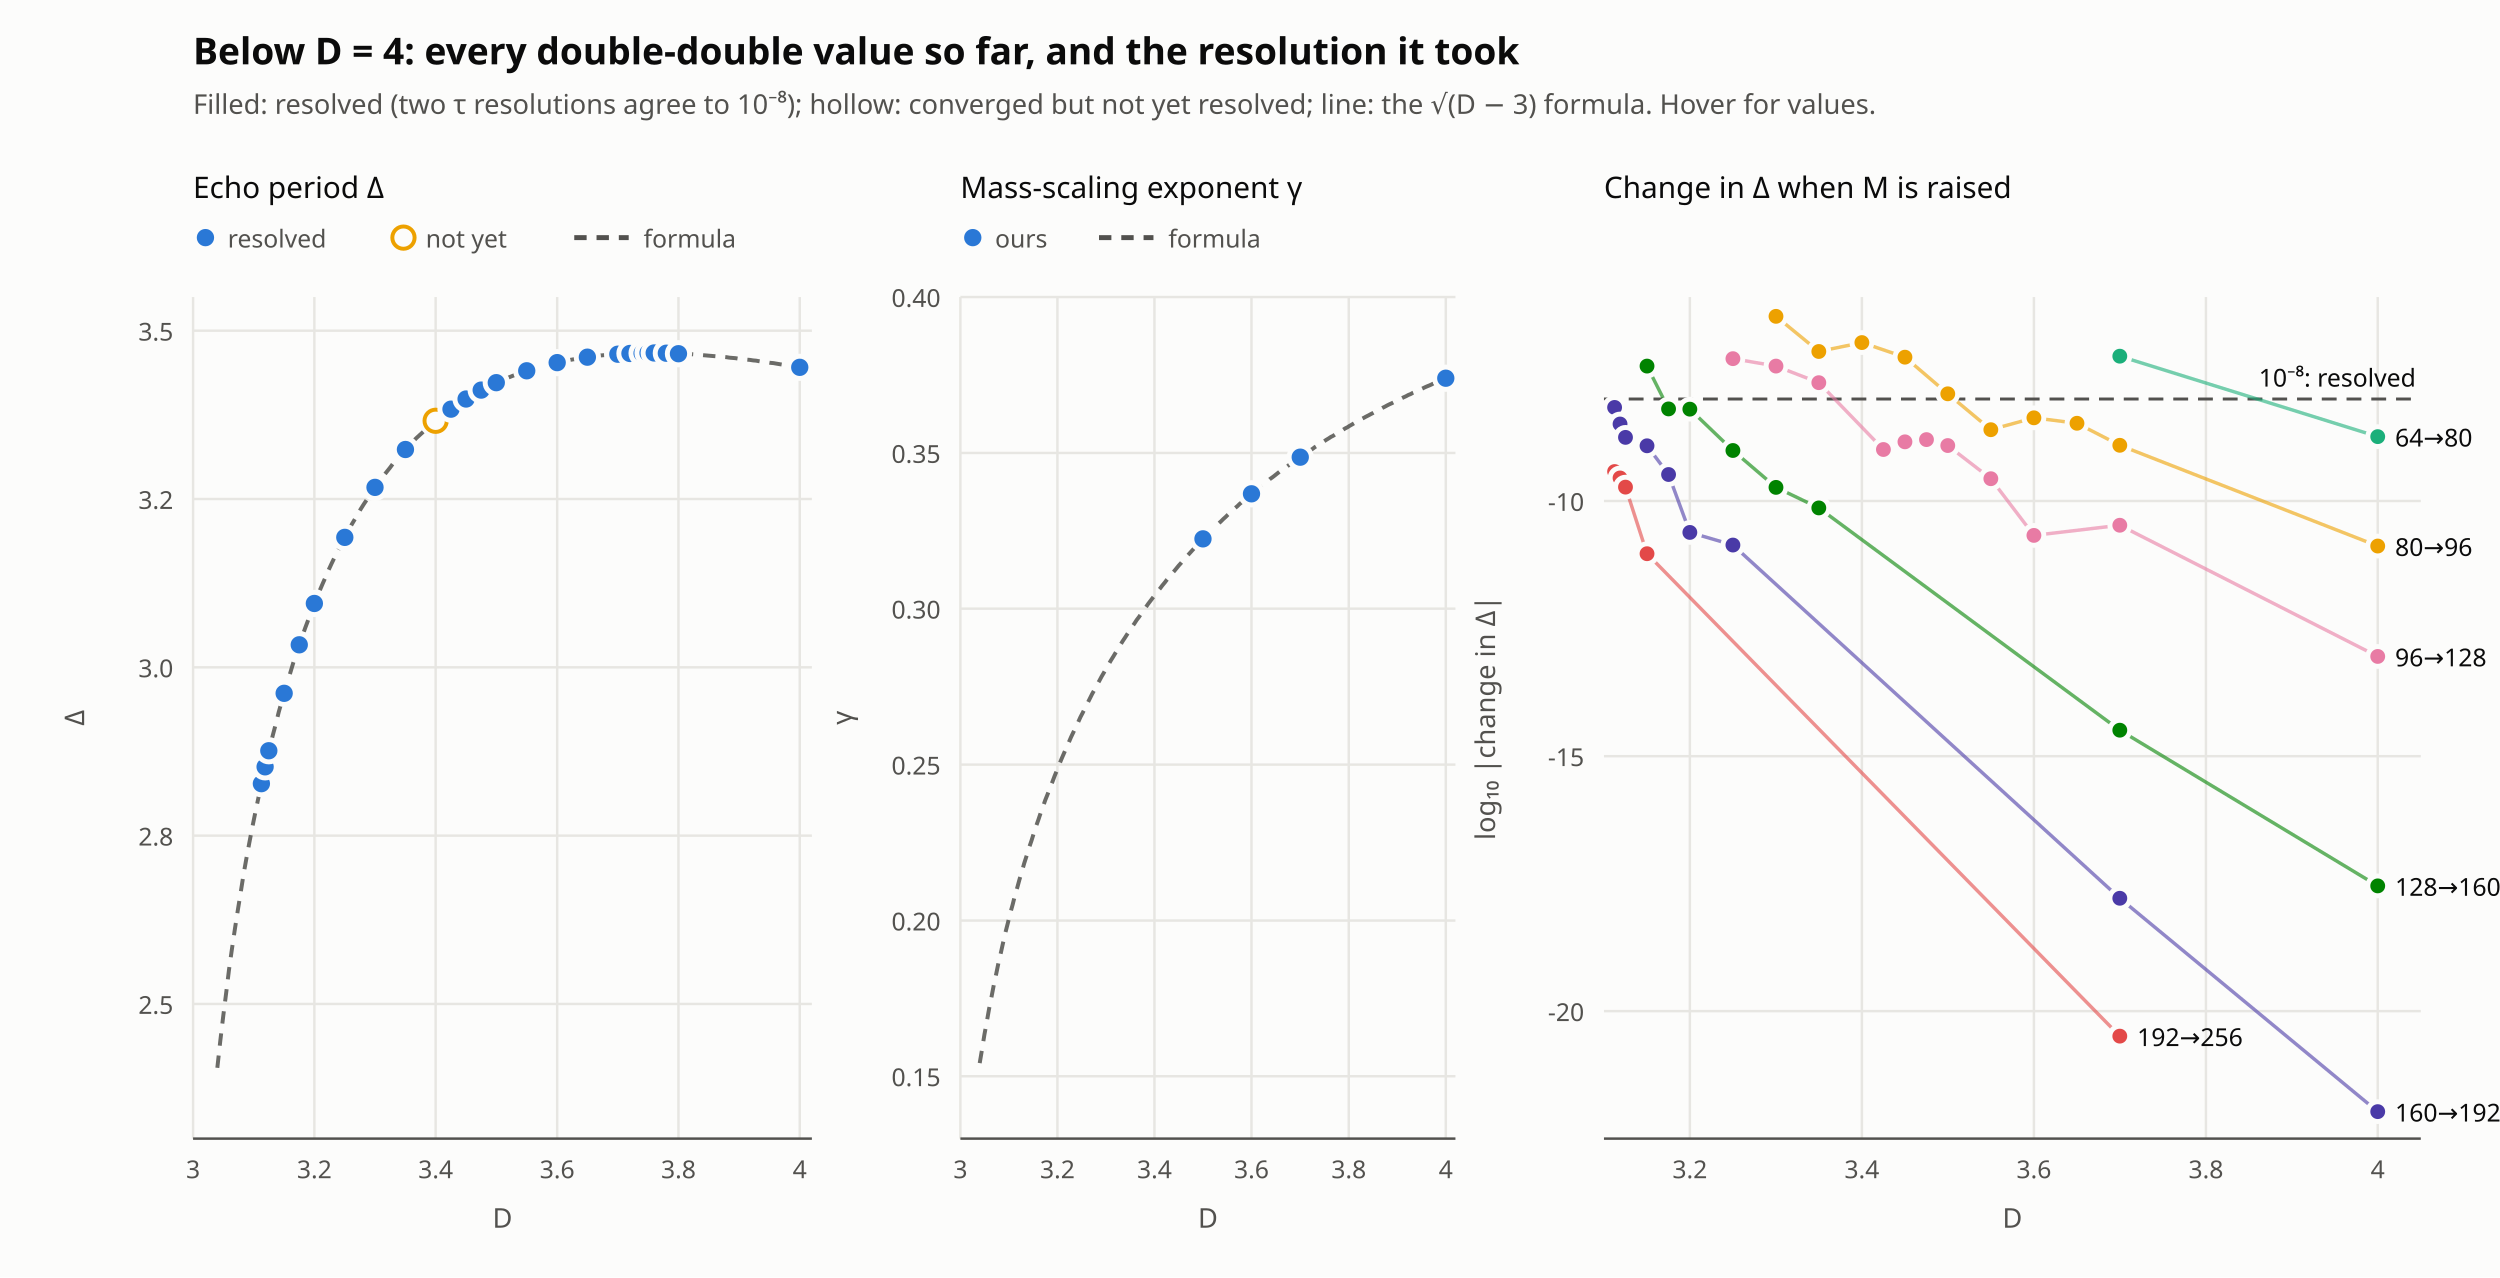
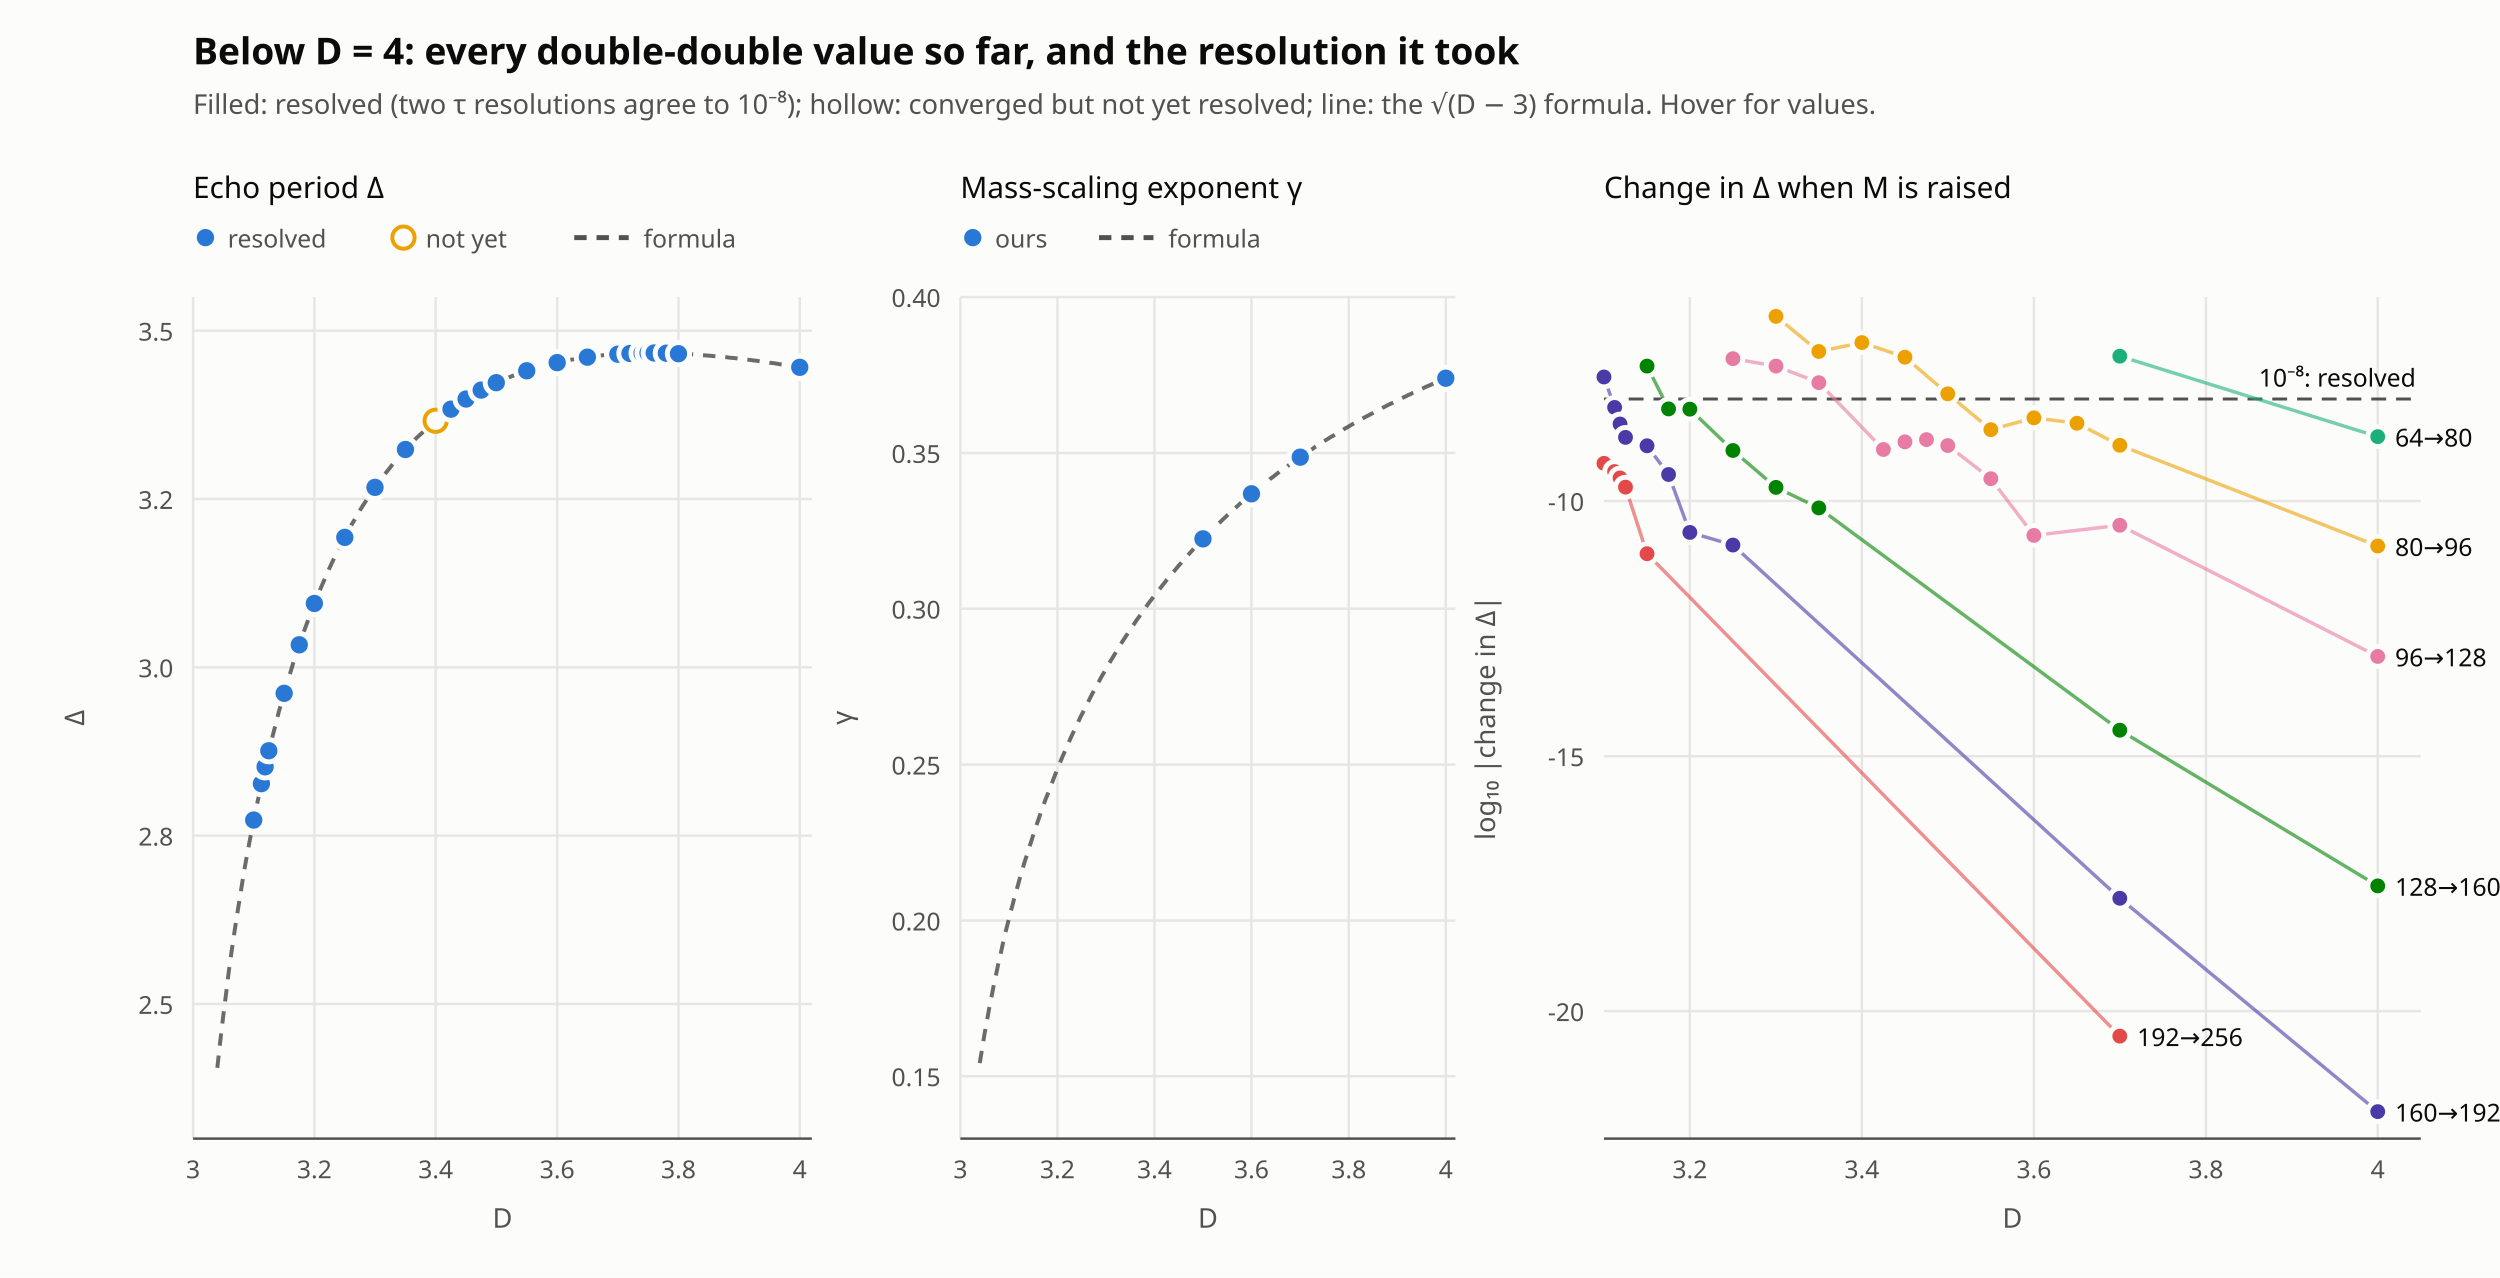
<svg xmlns="http://www.w3.org/2000/svg" width="1010" height="516" viewBox="0 0 1010 516" font-family="system-ui, sans-serif">
  <style>@media (prefers-color-scheme: dark){[fill="#fcfcfb"]{fill:#201f1d}[stroke="#fcfcfb"]{stroke:#201f1d}[fill="#0b0b0b"]{fill:#e8e6e3}[stroke="#0b0b0b"]{stroke:#e8e6e3}[fill="#52514e"]{fill:#a8a49d}[stroke="#52514e"]{stroke:#a8a49d}[fill="#e7e6e2"]{fill:#343230}[stroke="#e7e6e2"]{stroke:#343230}[fill="#efeeea"]{fill:#2a2927}[stroke="#efeeea"]{stroke:#2a2927}[fill="#eb6834"]{fill:#dd5c26}[stroke="#eb6834"]{stroke:#dd5c26}[fill="#7a7668"]{fill:#948e82}[stroke="#7a7668"]{stroke:#948e82}}</style>
  <rect width="1010" height="516" fill="#fcfcfb" />
  <text x="78.0" y="26.0" font-size="15" fill="#0b0b0b" text-anchor="start" font-weight="bold">Below D = 4: every double-double value so far, and the resolution it took</text>
  <text x="78.0" y="46.0" font-size="11" fill="#52514e" text-anchor="start" font-weight="normal">Filled: resolved (two τ resolutions agree to 10⁻⁸); hollow: converged but not yet resolved; line: the √(D − 3) formula. Hover for values.</text>
  <text x="78.0" y="80.0" font-size="12" fill="#0b0b0b" text-anchor="start" font-weight="normal">Echo period Δ</text>
  <line x1="78.0" y1="405.6" x2="328.0" y2="405.6" stroke="#e7e6e2" stroke-width="1" />
  <text x="70.0" y="409.6" font-size="10" fill="#52514e" text-anchor="end" font-weight="normal">2.5</text>
  <line x1="78.0" y1="337.6" x2="328.0" y2="337.6" stroke="#e7e6e2" stroke-width="1" />
  <text x="70.0" y="341.6" font-size="10" fill="#52514e" text-anchor="end" font-weight="normal">2.8</text>
  <line x1="78.0" y1="269.6" x2="328.0" y2="269.6" stroke="#e7e6e2" stroke-width="1" />
  <text x="70.0" y="273.6" font-size="10" fill="#52514e" text-anchor="end" font-weight="normal">3.0</text>
  <line x1="78.0" y1="201.6" x2="328.0" y2="201.6" stroke="#e7e6e2" stroke-width="1" />
  <text x="70.0" y="205.6" font-size="10" fill="#52514e" text-anchor="end" font-weight="normal">3.2</text>
  <line x1="78.0" y1="133.6" x2="328.0" y2="133.6" stroke="#e7e6e2" stroke-width="1" />
  <text x="70.0" y="137.6" font-size="10" fill="#52514e" text-anchor="end" font-weight="normal">3.5</text>
  <line x1="78.0" y1="120.0" x2="78.0" y2="460.0" stroke="#e7e6e2" stroke-width="1" />
  <text x="78.0" y="476.0" font-size="10" fill="#52514e" text-anchor="middle" font-weight="normal">3</text>
  <line x1="127.0" y1="120.0" x2="127.0" y2="460.0" stroke="#e7e6e2" stroke-width="1" />
  <text x="127.0" y="476.0" font-size="10" fill="#52514e" text-anchor="middle" font-weight="normal">3.2</text>
  <line x1="176.0" y1="120.0" x2="176.0" y2="460.0" stroke="#e7e6e2" stroke-width="1" />
  <text x="176.0" y="476.0" font-size="10" fill="#52514e" text-anchor="middle" font-weight="normal">3.4</text>
  <line x1="225.1" y1="120.0" x2="225.1" y2="460.0" stroke="#e7e6e2" stroke-width="1" />
  <text x="225.1" y="476.0" font-size="10" fill="#52514e" text-anchor="middle" font-weight="normal">3.6</text>
  <line x1="274.1" y1="120.0" x2="274.1" y2="460.0" stroke="#e7e6e2" stroke-width="1" />
  <text x="274.1" y="476.0" font-size="10" fill="#52514e" text-anchor="middle" font-weight="normal">3.8</text>
  <line x1="323.1" y1="120.0" x2="323.1" y2="460.0" stroke="#e7e6e2" stroke-width="1" />
  <text x="323.1" y="476.0" font-size="10" fill="#52514e" text-anchor="middle" font-weight="normal">4</text>
  <line x1="78.0" y1="460.0" x2="328.0" y2="460.0" stroke="#52514e" stroke-width="1" />
  <text x="203.0" y="496.0" font-size="11" fill="#52514e" text-anchor="middle" font-weight="normal">D</text>
  <text x="34.0" y="290.0" font-size="11" fill="#52514e" text-anchor="middle" transform="rotate(-90 34.0 290.0)">Δ</text>
  <path d="M87.8,431.4 L89.0,420.5 L90.2,410.4 L91.4,400.9 L92.5,391.9 L93.7,383.4 L94.9,375.3 L96.1,367.6 L97.3,360.2 L98.4,353.2 L99.6,346.5 L100.8,340.1 L102.0,333.9 L103.2,328.0 L104.4,322.3 L105.5,316.8 L106.7,311.5 L107.9,306.4 L109.1,301.5 L110.3,296.7 L111.5,292.2 L112.6,287.7 L113.8,283.5 L115.0,279.3 L116.2,275.3 L117.4,271.4 L118.5,267.7 L119.7,264.0 L120.9,260.5 L122.1,257.1 L123.3,253.7 L124.5,250.5 L125.6,247.4 L126.8,244.3 L128.0,241.4 L129.2,238.5 L130.4,235.7 L131.6,233.0 L132.7,230.4 L133.9,227.8 L135.1,225.3 L136.3,222.9 L137.5,220.5 L138.6,218.3 L139.8,216.0 L141.0,213.9 L142.2,211.7 L143.4,209.7 L144.6,207.7 L145.7,205.7 L146.9,203.8 L148.1,202.0 L149.3,200.2 L150.5,198.4 L151.7,196.7 L152.8,195.1 L154.0,193.5 L155.2,191.9 L156.4,190.4 L157.6,188.9 L158.7,187.4 L159.9,186.0 L161.1,184.6 L162.3,183.3 L163.5,182.0 L164.7,180.7 L165.8,179.4 L167.0,178.2 L168.2,177.0 L169.4,175.9 L170.6,174.8 L171.8,173.7 L172.9,172.6 L174.1,171.6 L175.3,170.6 L176.5,169.6 L177.7,168.7 L178.8,167.7 L180.0,166.8 L181.2,166.0 L182.4,165.1 L183.6,164.3 L184.8,163.5 L185.9,162.7 L187.1,161.9 L188.3,161.2 L189.5,160.4 L190.7,159.7 L191.9,159.1 L193.0,158.4 L194.2,157.7 L195.4,157.1 L196.6,156.5 L197.8,155.9 L198.9,155.3 L200.1,154.8 L201.3,154.3 L202.5,153.7 L203.7,153.2 L204.9,152.7 L206.0,152.3 L207.2,151.8 L208.4,151.3 L209.6,150.9 L210.8,150.5 L212.0,150.1 L213.1,149.7 L214.3,149.3 L215.5,149.0 L216.7,148.6 L217.9,148.3 L219.0,147.9 L220.2,147.6 L221.4,147.3 L222.6,147.0 L223.8,146.8 L225.0,146.5 L226.1,146.2 L227.3,146.0 L228.5,145.7 L229.7,145.5 L230.9,145.3 L232.1,145.1 L233.2,144.9 L234.4,144.7 L235.6,144.5 L236.8,144.4 L238.0,144.2 L239.1,144.0 L240.3,143.9 L241.5,143.8 L242.7,143.6 L243.9,143.5 L245.1,143.4 L246.2,143.3 L247.4,143.2 L248.6,143.1 L249.8,143.1 L251.0,143.0 L252.2,142.9 L253.3,142.9 L254.5,142.8 L255.7,142.8 L256.9,142.7 L258.1,142.7 L259.2,142.7 L260.4,142.7 L261.6,142.6 L262.8,142.6 L264.0,142.6 L265.2,142.6 L266.3,142.7 L267.5,142.7 L268.7,142.7 L269.9,142.7 L271.1,142.8 L272.3,142.8 L273.4,142.8 L274.6,142.9 L275.8,143.0 L277.0,143.0 L278.2,143.1 L279.3,143.1 L280.5,143.2 L281.7,143.3 L282.9,143.4 L284.1,143.5 L285.3,143.6 L286.4,143.7 L287.6,143.8 L288.8,143.9 L290.0,144.0 L291.2,144.1 L292.4,144.2 L293.5,144.3 L294.7,144.5 L295.9,144.6 L297.1,144.7 L298.3,144.9 L299.5,145.0 L300.6,145.1 L301.8,145.3 L303.0,145.4 L304.2,145.6 L305.4,145.7 L306.5,145.9 L307.7,146.1 L308.9,146.2 L310.1,146.4 L311.3,146.6 L312.5,146.7 L313.6,146.9 L314.8,147.1 L316.0,147.3 L317.2,147.5 L318.4,147.7 L319.6,147.8 L320.7,148.0 L321.9,148.2 L323.1,148.4" fill="none" stroke="#52514e" stroke-width="1.6" stroke-opacity="0.85" stroke-linejoin="round" stroke-dasharray="5 4" />
  <g>
+     <circle cx="102.5" cy="331.3" r="4.5" fill="#2a78d6" stroke="#fcfcfb" stroke-width="2" />
+   </g>
+   <g>
    <circle cx="105.6" cy="316.6" r="4.5" fill="#2a78d6" stroke="#fcfcfb" stroke-width="2" />
  </g>
  <g>
    <circle cx="107.1" cy="309.8" r="4.5" fill="#2a78d6" stroke="#fcfcfb" stroke-width="2" />
  </g>
  <g>
    <circle cx="108.6" cy="303.3" r="4.5" fill="#2a78d6" stroke="#fcfcfb" stroke-width="2" />
  </g>
  <g>
    <circle cx="114.8" cy="280.1" r="4.5" fill="#2a78d6" stroke="#fcfcfb" stroke-width="2" />
  </g>
  <g>
    <circle cx="120.9" cy="260.5" r="4.5" fill="#2a78d6" stroke="#fcfcfb" stroke-width="2" />
  </g>
  <g>
    <circle cx="127.0" cy="243.8" r="4.5" fill="#2a78d6" stroke="#fcfcfb" stroke-width="2" />
  </g>
  <g>
    <circle cx="139.3" cy="217.1" r="4.5" fill="#2a78d6" stroke="#fcfcfb" stroke-width="2" />
  </g>
  <g>
    <circle cx="151.5" cy="196.9" r="4.5" fill="#2a78d6" stroke="#fcfcfb" stroke-width="2" />
  </g>
  <g>
    <circle cx="163.8" cy="181.6" r="4.5" fill="#2a78d6" stroke="#fcfcfb" stroke-width="2" />
  </g>
  <g>
    <circle cx="176.0" cy="170.0" r="4.5" fill="#fcfcfb" stroke="#eda100" stroke-width="1.6" />
  </g>
  <g>
    <circle cx="182.2" cy="165.3" r="4.5" fill="#2a78d6" stroke="#fcfcfb" stroke-width="2" />
  </g>
  <g>
    <circle cx="188.3" cy="161.2" r="4.5" fill="#2a78d6" stroke="#fcfcfb" stroke-width="2" />
  </g>
  <g>
    <circle cx="194.4" cy="157.6" r="4.5" fill="#2a78d6" stroke="#fcfcfb" stroke-width="2" />
  </g>
  <g>
    <circle cx="200.5" cy="154.6" r="4.5" fill="#2a78d6" stroke="#fcfcfb" stroke-width="2" />
  </g>
  <g>
    <circle cx="212.8" cy="149.8" r="4.5" fill="#2a78d6" stroke="#fcfcfb" stroke-width="2" />
  </g>
  <g>
    <circle cx="225.1" cy="146.5" r="4.5" fill="#2a78d6" stroke="#fcfcfb" stroke-width="2" />
  </g>
  <g>
    <circle cx="237.3" cy="144.3" r="4.5" fill="#2a78d6" stroke="#fcfcfb" stroke-width="2" />
  </g>
  <g>
    <circle cx="249.6" cy="143.1" r="4.5" fill="#2a78d6" stroke="#fcfcfb" stroke-width="2" />
  </g>
  <g>
    <circle cx="254.5" cy="142.8" r="4.5" fill="#2a78d6" stroke="#fcfcfb" stroke-width="2" />
  </g>
  <g>
    <circle cx="259.4" cy="142.7" r="4.5" fill="#2a78d6" stroke="#fcfcfb" stroke-width="2" />
  </g>
  <g>
    <circle cx="261.8" cy="142.6" r="4.5" fill="#2a78d6" stroke="#fcfcfb" stroke-width="2" />
  </g>
  <g>
    <circle cx="264.3" cy="142.6" r="4.5" fill="#2a78d6" stroke="#fcfcfb" stroke-width="2" />
  </g>
  <g>
    <circle cx="269.2" cy="142.7" r="4.5" fill="#2a78d6" stroke="#fcfcfb" stroke-width="2" />
  </g>
  <g>
    <circle cx="274.1" cy="142.9" r="4.5" fill="#2a78d6" stroke="#fcfcfb" stroke-width="2" />
  </g>
  <g>
    <circle cx="323.1" cy="148.4" r="4.5" fill="#2a78d6" stroke="#fcfcfb" stroke-width="2" />
  </g>
  <g>
    <circle cx="83.0" cy="96.0" r="4.5" fill="#2a78d6" stroke="#fcfcfb" stroke-width="2" />
  </g>
  <text x="92.0" y="100.0" font-size="10" fill="#52514e" text-anchor="start" font-weight="normal">resolved</text>
  <g>
    <circle cx="163.0" cy="96.0" r="4.5" fill="#fcfcfb" stroke="#eda100" stroke-width="1.6" />
  </g>
  <text x="172.0" y="100.0" font-size="10" fill="#52514e" text-anchor="start" font-weight="normal">not yet</text>
  <line x1="232.0" y1="96.0" x2="254.0" y2="96.0" stroke="#52514e" stroke-width="2" stroke-dasharray="5 4" />
  <text x="260.0" y="100.0" font-size="10" fill="#52514e" text-anchor="start" font-weight="normal">formula</text>
  <text x="388.0" y="80.0" font-size="12" fill="#0b0b0b" text-anchor="start" font-weight="normal">Mass-scaling exponent γ</text>
  <line x1="388.0" y1="434.8" x2="588.0" y2="434.8" stroke="#e7e6e2" stroke-width="1" />
  <text x="380.0" y="438.8" font-size="10" fill="#52514e" text-anchor="end" font-weight="normal">0.15</text>
  <line x1="388.0" y1="371.9" x2="588.0" y2="371.9" stroke="#e7e6e2" stroke-width="1" />
  <text x="380.0" y="375.9" font-size="10" fill="#52514e" text-anchor="end" font-weight="normal">0.20</text>
  <line x1="388.0" y1="308.9" x2="588.0" y2="308.9" stroke="#e7e6e2" stroke-width="1" />
  <text x="380.0" y="312.9" font-size="10" fill="#52514e" text-anchor="end" font-weight="normal">0.25</text>
  <line x1="388.0" y1="245.9" x2="588.0" y2="245.9" stroke="#e7e6e2" stroke-width="1" />
  <text x="380.0" y="249.9" font-size="10" fill="#52514e" text-anchor="end" font-weight="normal">0.30</text>
  <line x1="388.0" y1="183.0" x2="588.0" y2="183.0" stroke="#e7e6e2" stroke-width="1" />
  <text x="380.0" y="187.0" font-size="10" fill="#52514e" text-anchor="end" font-weight="normal">0.35</text>
  <line x1="388.0" y1="120.0" x2="588.0" y2="120.0" stroke="#e7e6e2" stroke-width="1" />
  <text x="380.0" y="124.0" font-size="10" fill="#52514e" text-anchor="end" font-weight="normal">0.40</text>
  <line x1="388.0" y1="120.0" x2="388.0" y2="460.0" stroke="#e7e6e2" stroke-width="1" />
  <text x="388.0" y="476.0" font-size="10" fill="#52514e" text-anchor="middle" font-weight="normal">3</text>
  <line x1="427.2" y1="120.0" x2="427.2" y2="460.0" stroke="#e7e6e2" stroke-width="1" />
  <text x="427.2" y="476.0" font-size="10" fill="#52514e" text-anchor="middle" font-weight="normal">3.2</text>
  <line x1="466.4" y1="120.0" x2="466.4" y2="460.0" stroke="#e7e6e2" stroke-width="1" />
  <text x="466.4" y="476.0" font-size="10" fill="#52514e" text-anchor="middle" font-weight="normal">3.4</text>
  <line x1="505.6" y1="120.0" x2="505.6" y2="460.0" stroke="#e7e6e2" stroke-width="1" />
  <text x="505.6" y="476.0" font-size="10" fill="#52514e" text-anchor="middle" font-weight="normal">3.6</text>
  <line x1="544.9" y1="120.0" x2="544.9" y2="460.0" stroke="#e7e6e2" stroke-width="1" />
  <text x="544.9" y="476.0" font-size="10" fill="#52514e" text-anchor="middle" font-weight="normal">3.8</text>
  <line x1="584.1" y1="120.0" x2="584.1" y2="460.0" stroke="#e7e6e2" stroke-width="1" />
  <text x="584.1" y="476.0" font-size="10" fill="#52514e" text-anchor="middle" font-weight="normal">4</text>
  <line x1="388.0" y1="460.0" x2="588.0" y2="460.0" stroke="#52514e" stroke-width="1" />
  <text x="488.0" y="496.0" font-size="11" fill="#52514e" text-anchor="middle" font-weight="normal">D</text>
  <text x="344.0" y="290.0" font-size="11" fill="#52514e" text-anchor="middle" transform="rotate(-90 344.0 290.0)">γ</text>
  <path d="M395.8,429.5 L396.8,423.6 L397.7,418.0 L398.7,412.6 L399.6,407.5 L400.6,402.6 L401.5,397.9 L402.5,393.3 L403.4,388.9 L404.4,384.7 L405.3,380.6 L406.2,376.7 L407.2,372.8 L408.1,369.1 L409.1,365.5 L410.0,361.9 L411.0,358.5 L411.9,355.2 L412.9,351.9 L413.8,348.7 L414.8,345.6 L415.7,342.6 L416.7,339.7 L417.6,336.8 L418.5,334.0 L419.5,331.2 L420.4,328.5 L421.4,325.8 L422.3,323.2 L423.3,320.7 L424.2,318.2 L425.2,315.8 L426.1,313.4 L427.1,311.0 L428.0,308.7 L428.9,306.5 L429.9,304.2 L430.8,302.1 L431.8,299.9 L432.7,297.8 L433.7,295.7 L434.6,293.7 L435.6,291.7 L436.5,289.7 L437.5,287.8 L438.4,285.9 L439.4,284.0 L440.3,282.2 L441.2,280.4 L442.2,278.6 L443.1,276.8 L444.1,275.1 L445.0,273.4 L446.0,271.7 L446.9,270.0 L447.9,268.4 L448.8,266.8 L449.8,265.2 L450.7,263.7 L451.7,262.1 L452.6,260.6 L453.5,259.1 L454.5,257.6 L455.4,256.2 L456.4,254.7 L457.3,253.3 L458.3,251.9 L459.2,250.5 L460.2,249.2 L461.1,247.8 L462.1,246.5 L463.0,245.2 L463.9,243.9 L464.9,242.6 L465.8,241.4 L466.8,240.1 L467.7,238.9 L468.7,237.7 L469.6,236.5 L470.6,235.3 L471.5,234.1 L472.5,233.0 L473.4,231.8 L474.4,230.7 L475.3,229.6 L476.2,228.5 L477.2,227.4 L478.1,226.3 L479.1,225.2 L480.0,224.2 L481.0,223.1 L481.9,222.1 L482.9,221.1 L483.8,220.1 L484.8,219.1 L485.7,218.1 L486.7,217.1 L487.6,216.1 L488.5,215.2 L489.5,214.2 L490.4,213.3 L491.4,212.4 L492.3,211.5 L493.3,210.6 L494.2,209.7 L495.2,208.8 L496.1,207.9 L497.1,207.0 L498.0,206.2 L498.9,205.3 L499.9,204.5 L500.8,203.6 L501.8,202.8 L502.7,202.0 L503.7,201.2 L504.6,200.4 L505.6,199.6 L506.5,198.8 L507.5,198.0 L508.4,197.3 L509.4,196.5 L510.3,195.7 L511.2,195.0 L512.2,194.3 L513.1,193.5 L514.1,192.8 L515.0,192.1 L516.0,191.3 L516.9,190.6 L517.9,189.9 L518.8,189.2 L519.8,188.6 L520.7,187.9 L521.6,187.2 L522.6,186.5 L523.5,185.9 L524.5,185.2 L525.4,184.5 L526.4,183.9 L527.3,183.2 L528.3,182.6 L529.2,182.0 L530.2,181.4 L531.1,180.7 L532.1,180.1 L533.0,179.5 L533.9,178.9 L534.9,178.3 L535.8,177.7 L536.8,177.1 L537.7,176.5 L538.7,176.0 L539.6,175.4 L540.6,174.8 L541.5,174.2 L542.5,173.7 L543.4,173.1 L544.4,172.6 L545.3,172.0 L546.2,171.5 L547.2,170.9 L548.1,170.4 L549.1,169.9 L550.0,169.3 L551.0,168.8 L551.9,168.3 L552.9,167.8 L553.8,167.3 L554.8,166.8 L555.7,166.3 L556.6,165.8 L557.6,165.3 L558.5,164.8 L559.5,164.3 L560.4,163.8 L561.4,163.3 L562.3,162.9 L563.3,162.4 L564.2,161.9 L565.2,161.4 L566.1,161.0 L567.1,160.5 L568.0,160.1 L568.9,159.6 L569.9,159.2 L570.8,158.7 L571.8,158.3 L572.7,157.8 L573.7,157.4 L574.6,157.0 L575.6,156.5 L576.5,156.1 L577.5,155.7 L578.4,155.3 L579.3,154.8 L580.3,154.4 L581.2,154.0 L582.2,153.6 L583.1,153.2 L584.1,152.8" fill="none" stroke="#52514e" stroke-width="1.6" stroke-opacity="0.85" stroke-linejoin="round" stroke-dasharray="5 4" />
  <g>
    <circle cx="486.0" cy="217.7" r="4.5" fill="#2a78d6" stroke="#fcfcfb" stroke-width="2" />
  </g>
  <g>
    <circle cx="505.6" cy="199.5" r="4.5" fill="#2a78d6" stroke="#fcfcfb" stroke-width="2" />
  </g>
  <g>
    <circle cx="525.3" cy="184.7" r="4.5" fill="#2a78d6" stroke="#fcfcfb" stroke-width="2" />
  </g>
  <g>
    <circle cx="584.1" cy="152.8" r="4.5" fill="#2a78d6" stroke="#fcfcfb" stroke-width="2" />
  </g>
  <g>
    <circle cx="393.0" cy="96.0" r="4.5" fill="#2a78d6" stroke="#fcfcfb" stroke-width="2" />
  </g>
  <text x="402.0" y="100.0" font-size="10" fill="#52514e" text-anchor="start" font-weight="normal">ours</text>
  <line x1="444.0" y1="96.0" x2="466.0" y2="96.0" stroke="#52514e" stroke-width="2" stroke-dasharray="5 4" />
  <text x="472.0" y="100.0" font-size="10" fill="#52514e" text-anchor="start" font-weight="normal">formula</text>
  <text x="648.0" y="80.0" font-size="12" fill="#0b0b0b" text-anchor="start" font-weight="normal">Change in Δ when M is raised</text>
  <line x1="648.0" y1="408.5" x2="978.0" y2="408.5" stroke="#e7e6e2" stroke-width="1" />
  <text x="640.0" y="412.5" font-size="10" fill="#52514e" text-anchor="end" font-weight="normal">-20</text>
  <line x1="648.0" y1="305.5" x2="978.0" y2="305.5" stroke="#e7e6e2" stroke-width="1" />
  <text x="640.0" y="309.5" font-size="10" fill="#52514e" text-anchor="end" font-weight="normal">-15</text>
  <line x1="648.0" y1="202.4" x2="978.0" y2="202.4" stroke="#e7e6e2" stroke-width="1" />
  <text x="640.0" y="206.4" font-size="10" fill="#52514e" text-anchor="end" font-weight="normal">-10</text>
  <line x1="682.7" y1="120.0" x2="682.7" y2="460.0" stroke="#e7e6e2" stroke-width="1" />
  <text x="682.7" y="476.0" font-size="10" fill="#52514e" text-anchor="middle" font-weight="normal">3.2</text>
  <line x1="752.2" y1="120.0" x2="752.2" y2="460.0" stroke="#e7e6e2" stroke-width="1" />
  <text x="752.2" y="476.0" font-size="10" fill="#52514e" text-anchor="middle" font-weight="normal">3.4</text>
  <line x1="821.7" y1="120.0" x2="821.7" y2="460.0" stroke="#e7e6e2" stroke-width="1" />
  <text x="821.7" y="476.0" font-size="10" fill="#52514e" text-anchor="middle" font-weight="normal">3.6</text>
  <line x1="891.2" y1="120.0" x2="891.2" y2="460.0" stroke="#e7e6e2" stroke-width="1" />
  <text x="891.2" y="476.0" font-size="10" fill="#52514e" text-anchor="middle" font-weight="normal">3.8</text>
  <line x1="960.6" y1="120.0" x2="960.6" y2="460.0" stroke="#e7e6e2" stroke-width="1" />
  <text x="960.6" y="476.0" font-size="10" fill="#52514e" text-anchor="middle" font-weight="normal">4</text>
  <line x1="648.0" y1="460.0" x2="978.0" y2="460.0" stroke="#52514e" stroke-width="1" />
  <text x="813.0" y="496.0" font-size="11" fill="#52514e" text-anchor="middle" font-weight="normal">D</text>
  <text x="604.0" y="290.0" font-size="11" fill="#52514e" text-anchor="middle" transform="rotate(-90 604.0 290.0)">log₁₀ |change in Δ|</text>
  <line x1="648.0" y1="161.2" x2="978.0" y2="161.2" stroke="#52514e" stroke-width="1.2" stroke-dasharray="6 4" />
  <text x="976.0" y="156.2" font-size="10" fill="#0b0b0b" text-anchor="end" font-weight="normal">10⁻⁸: resolved</text>
  <path d="M856.4,143.9 L960.6,176.4" fill="none" stroke="#1baf7a" stroke-width="1.4" stroke-opacity="0.6" stroke-linejoin="round" />
  <g>
    <circle cx="856.4" cy="143.9" r="4" fill="#1baf7a" stroke="#fcfcfb" stroke-width="2" />
  </g>
  <g>
    <circle cx="960.6" cy="176.4" r="4" fill="#1baf7a" stroke="#fcfcfb" stroke-width="2" />
  </g>
  <text x="967.6" y="180.4" font-size="10" fill="#0b0b0b" text-anchor="start" font-weight="normal">64→80</text>
  <path d="M717.5,127.8 L734.8,142.0 L752.2,138.4 L769.6,144.3 L786.9,159.1 L804.3,173.6 L821.7,168.8 L839.1,171.0 L856.4,179.9 L960.6,220.6" fill="none" stroke="#eda100" stroke-width="1.4" stroke-opacity="0.6" stroke-linejoin="round" />
  <g>
    <circle cx="717.5" cy="127.8" r="4" fill="#eda100" stroke="#fcfcfb" stroke-width="2" />
  </g>
  <g>
    <circle cx="734.8" cy="142.0" r="4" fill="#eda100" stroke="#fcfcfb" stroke-width="2" />
  </g>
  <g>
    <circle cx="752.2" cy="138.4" r="4" fill="#eda100" stroke="#fcfcfb" stroke-width="2" />
  </g>
  <g>
    <circle cx="769.6" cy="144.3" r="4" fill="#eda100" stroke="#fcfcfb" stroke-width="2" />
  </g>
  <g>
    <circle cx="786.9" cy="159.1" r="4" fill="#eda100" stroke="#fcfcfb" stroke-width="2" />
  </g>
  <g>
    <circle cx="804.3" cy="173.6" r="4" fill="#eda100" stroke="#fcfcfb" stroke-width="2" />
  </g>
  <g>
    <circle cx="821.7" cy="168.8" r="4" fill="#eda100" stroke="#fcfcfb" stroke-width="2" />
  </g>
  <g>
    <circle cx="839.1" cy="171.0" r="4" fill="#eda100" stroke="#fcfcfb" stroke-width="2" />
  </g>
  <g>
    <circle cx="856.4" cy="179.9" r="4" fill="#eda100" stroke="#fcfcfb" stroke-width="2" />
  </g>
  <g>
    <circle cx="960.6" cy="220.6" r="4" fill="#eda100" stroke="#fcfcfb" stroke-width="2" />
  </g>
  <text x="967.6" y="224.6" font-size="10" fill="#0b0b0b" text-anchor="start" font-weight="normal">80→96</text>
  <path d="M700.1,144.9 L717.5,147.9 L734.8,154.6 L760.9,181.6 L769.6,178.5 L778.3,177.6 L786.9,180.0 L804.3,193.4 L821.7,216.3 L856.4,212.2 L960.6,265.2" fill="none" stroke="#e87ba4" stroke-width="1.4" stroke-opacity="0.6" stroke-linejoin="round" />
  <g>
    <circle cx="700.1" cy="144.9" r="4" fill="#e87ba4" stroke="#fcfcfb" stroke-width="2" />
  </g>
  <g>
    <circle cx="717.5" cy="147.9" r="4" fill="#e87ba4" stroke="#fcfcfb" stroke-width="2" />
  </g>
  <g>
    <circle cx="734.8" cy="154.6" r="4" fill="#e87ba4" stroke="#fcfcfb" stroke-width="2" />
  </g>
  <g>
    <circle cx="760.9" cy="181.6" r="4" fill="#e87ba4" stroke="#fcfcfb" stroke-width="2" />
  </g>
  <g>
    <circle cx="769.6" cy="178.5" r="4" fill="#e87ba4" stroke="#fcfcfb" stroke-width="2" />
  </g>
  <g>
    <circle cx="778.3" cy="177.6" r="4" fill="#e87ba4" stroke="#fcfcfb" stroke-width="2" />
  </g>
  <g>
    <circle cx="786.9" cy="180.0" r="4" fill="#e87ba4" stroke="#fcfcfb" stroke-width="2" />
  </g>
  <g>
    <circle cx="804.3" cy="193.4" r="4" fill="#e87ba4" stroke="#fcfcfb" stroke-width="2" />
  </g>
  <g>
    <circle cx="821.7" cy="216.3" r="4" fill="#e87ba4" stroke="#fcfcfb" stroke-width="2" />
  </g>
  <g>
    <circle cx="856.4" cy="212.2" r="4" fill="#e87ba4" stroke="#fcfcfb" stroke-width="2" />
  </g>
  <g>
    <circle cx="960.6" cy="265.2" r="4" fill="#e87ba4" stroke="#fcfcfb" stroke-width="2" />
  </g>
  <text x="967.6" y="269.2" font-size="10" fill="#0b0b0b" text-anchor="start" font-weight="normal">96→128</text>
  <path d="M665.4,147.9 L674.1,165.2 L682.7,165.3 L700.1,182.0 L717.5,196.9 L734.8,205.2 L856.4,295.0 L960.6,357.9" fill="none" stroke="#008300" stroke-width="1.4" stroke-opacity="0.6" stroke-linejoin="round" />
  <g>
    <circle cx="665.4" cy="147.9" r="4" fill="#008300" stroke="#fcfcfb" stroke-width="2" />
  </g>
  <g>
    <circle cx="674.1" cy="165.2" r="4" fill="#008300" stroke="#fcfcfb" stroke-width="2" />
  </g>
  <g>
    <circle cx="682.7" cy="165.3" r="4" fill="#008300" stroke="#fcfcfb" stroke-width="2" />
  </g>
  <g>
    <circle cx="700.1" cy="182.0" r="4" fill="#008300" stroke="#fcfcfb" stroke-width="2" />
  </g>
  <g>
    <circle cx="717.5" cy="196.9" r="4" fill="#008300" stroke="#fcfcfb" stroke-width="2" />
  </g>
  <g>
    <circle cx="734.8" cy="205.2" r="4" fill="#008300" stroke="#fcfcfb" stroke-width="2" />
  </g>
  <g>
    <circle cx="856.4" cy="295.0" r="4" fill="#008300" stroke="#fcfcfb" stroke-width="2" />
  </g>
  <g>
    <circle cx="960.6" cy="357.9" r="4" fill="#008300" stroke="#fcfcfb" stroke-width="2" />
  </g>
  <text x="967.6" y="361.9" font-size="10" fill="#0b0b0b" text-anchor="start" font-weight="normal">128→160</text>
-   <path d="M652.3,164.6 L654.5,171.3 L656.7,176.7 L665.4,180.1 L674.1,191.7 L682.7,215.1 L700.1,220.2 L856.4,362.9 L960.6,449.1" fill="none" stroke="#4a3aa7" stroke-width="1.4" stroke-opacity="0.6" stroke-linejoin="round" />
+   <path d="M648.0,152.3 L652.3,164.6 L654.5,171.3 L656.7,176.7 L665.4,180.1 L674.1,191.7 L682.7,215.1 L700.1,220.2 L856.4,362.9 L960.6,449.1" fill="none" stroke="#4a3aa7" stroke-width="1.4" stroke-opacity="0.6" stroke-linejoin="round" />
+   <g>
+     <circle cx="648.0" cy="152.3" r="4" fill="#4a3aa7" stroke="#fcfcfb" stroke-width="2" />
+   </g>
  <g>
    <circle cx="652.3" cy="164.6" r="4" fill="#4a3aa7" stroke="#fcfcfb" stroke-width="2" />
  </g>
  <g>
    <circle cx="654.5" cy="171.3" r="4" fill="#4a3aa7" stroke="#fcfcfb" stroke-width="2" />
  </g>
  <g>
    <circle cx="656.7" cy="176.7" r="4" fill="#4a3aa7" stroke="#fcfcfb" stroke-width="2" />
  </g>
  <g>
    <circle cx="665.4" cy="180.1" r="4" fill="#4a3aa7" stroke="#fcfcfb" stroke-width="2" />
  </g>
  <g>
    <circle cx="674.1" cy="191.7" r="4" fill="#4a3aa7" stroke="#fcfcfb" stroke-width="2" />
  </g>
  <g>
    <circle cx="682.7" cy="215.1" r="4" fill="#4a3aa7" stroke="#fcfcfb" stroke-width="2" />
  </g>
  <g>
    <circle cx="700.1" cy="220.2" r="4" fill="#4a3aa7" stroke="#fcfcfb" stroke-width="2" />
  </g>
  <g>
    <circle cx="856.4" cy="362.9" r="4" fill="#4a3aa7" stroke="#fcfcfb" stroke-width="2" />
  </g>
  <g>
    <circle cx="960.6" cy="449.1" r="4" fill="#4a3aa7" stroke="#fcfcfb" stroke-width="2" />
  </g>
  <text x="967.6" y="453.1" font-size="10" fill="#0b0b0b" text-anchor="start" font-weight="normal">160→192</text>
-   <path d="M652.3,190.5 L654.5,193.1 L656.7,196.8 L665.4,223.7 L856.4,418.6" fill="none" stroke="#e34948" stroke-width="1.4" stroke-opacity="0.6" stroke-linejoin="round" />
+   <path d="M648.0,187.2 L652.3,190.5 L654.5,193.1 L656.7,196.8 L665.4,223.7 L856.4,418.6" fill="none" stroke="#e34948" stroke-width="1.4" stroke-opacity="0.6" stroke-linejoin="round" />
+   <g>
+     <circle cx="648.0" cy="187.2" r="4" fill="#e34948" stroke="#fcfcfb" stroke-width="2" />
+   </g>
  <g>
    <circle cx="652.3" cy="190.5" r="4" fill="#e34948" stroke="#fcfcfb" stroke-width="2" />
  </g>
  <g>
    <circle cx="654.5" cy="193.1" r="4" fill="#e34948" stroke="#fcfcfb" stroke-width="2" />
  </g>
  <g>
    <circle cx="656.7" cy="196.8" r="4" fill="#e34948" stroke="#fcfcfb" stroke-width="2" />
  </g>
  <g>
    <circle cx="665.4" cy="223.7" r="4" fill="#e34948" stroke="#fcfcfb" stroke-width="2" />
  </g>
  <g>
    <circle cx="856.4" cy="418.6" r="4" fill="#e34948" stroke="#fcfcfb" stroke-width="2" />
  </g>
  <text x="863.4" y="422.6" font-size="10" fill="#0b0b0b" text-anchor="start" font-weight="normal">192→256</text>
</svg>
